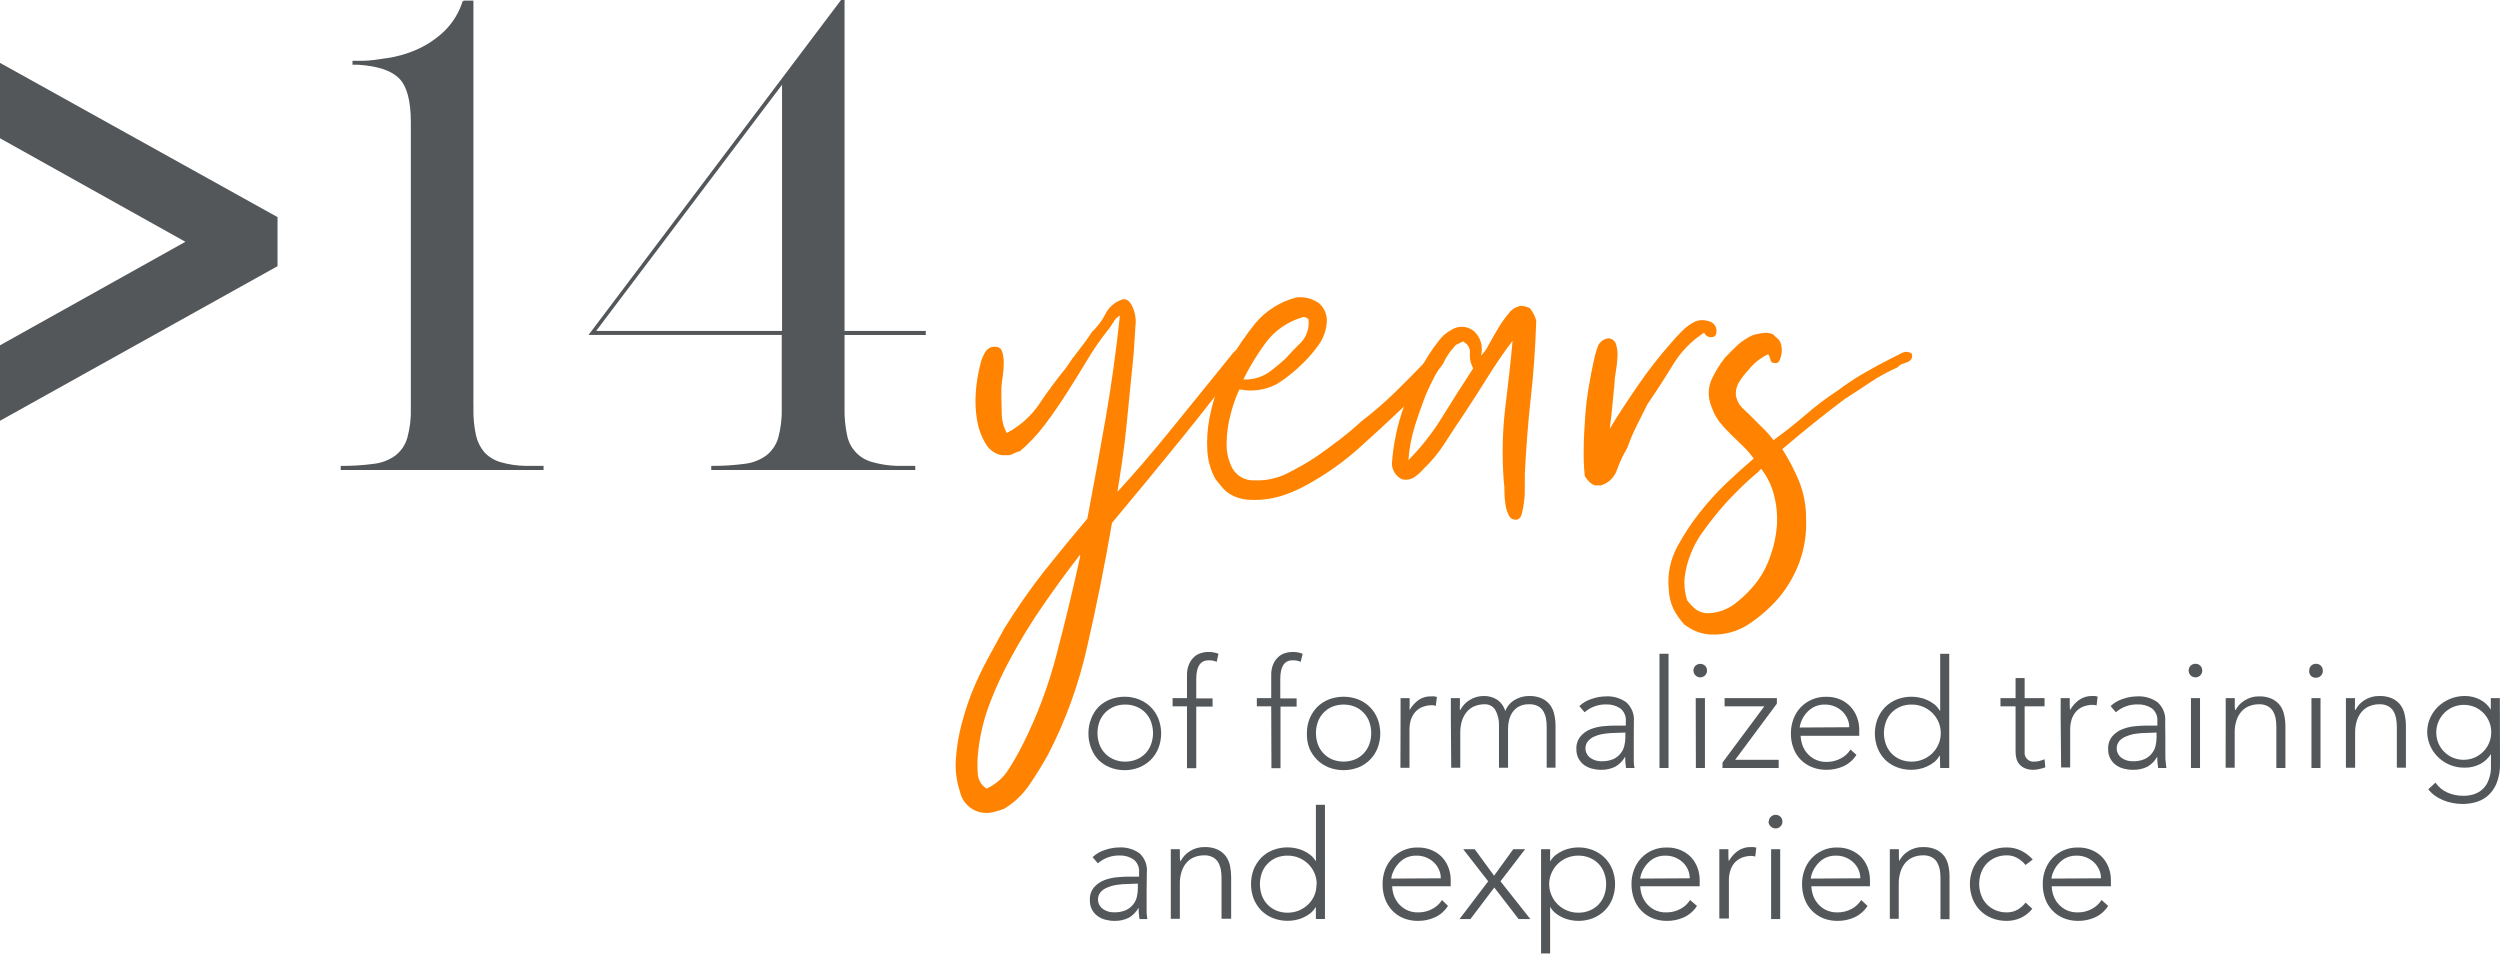
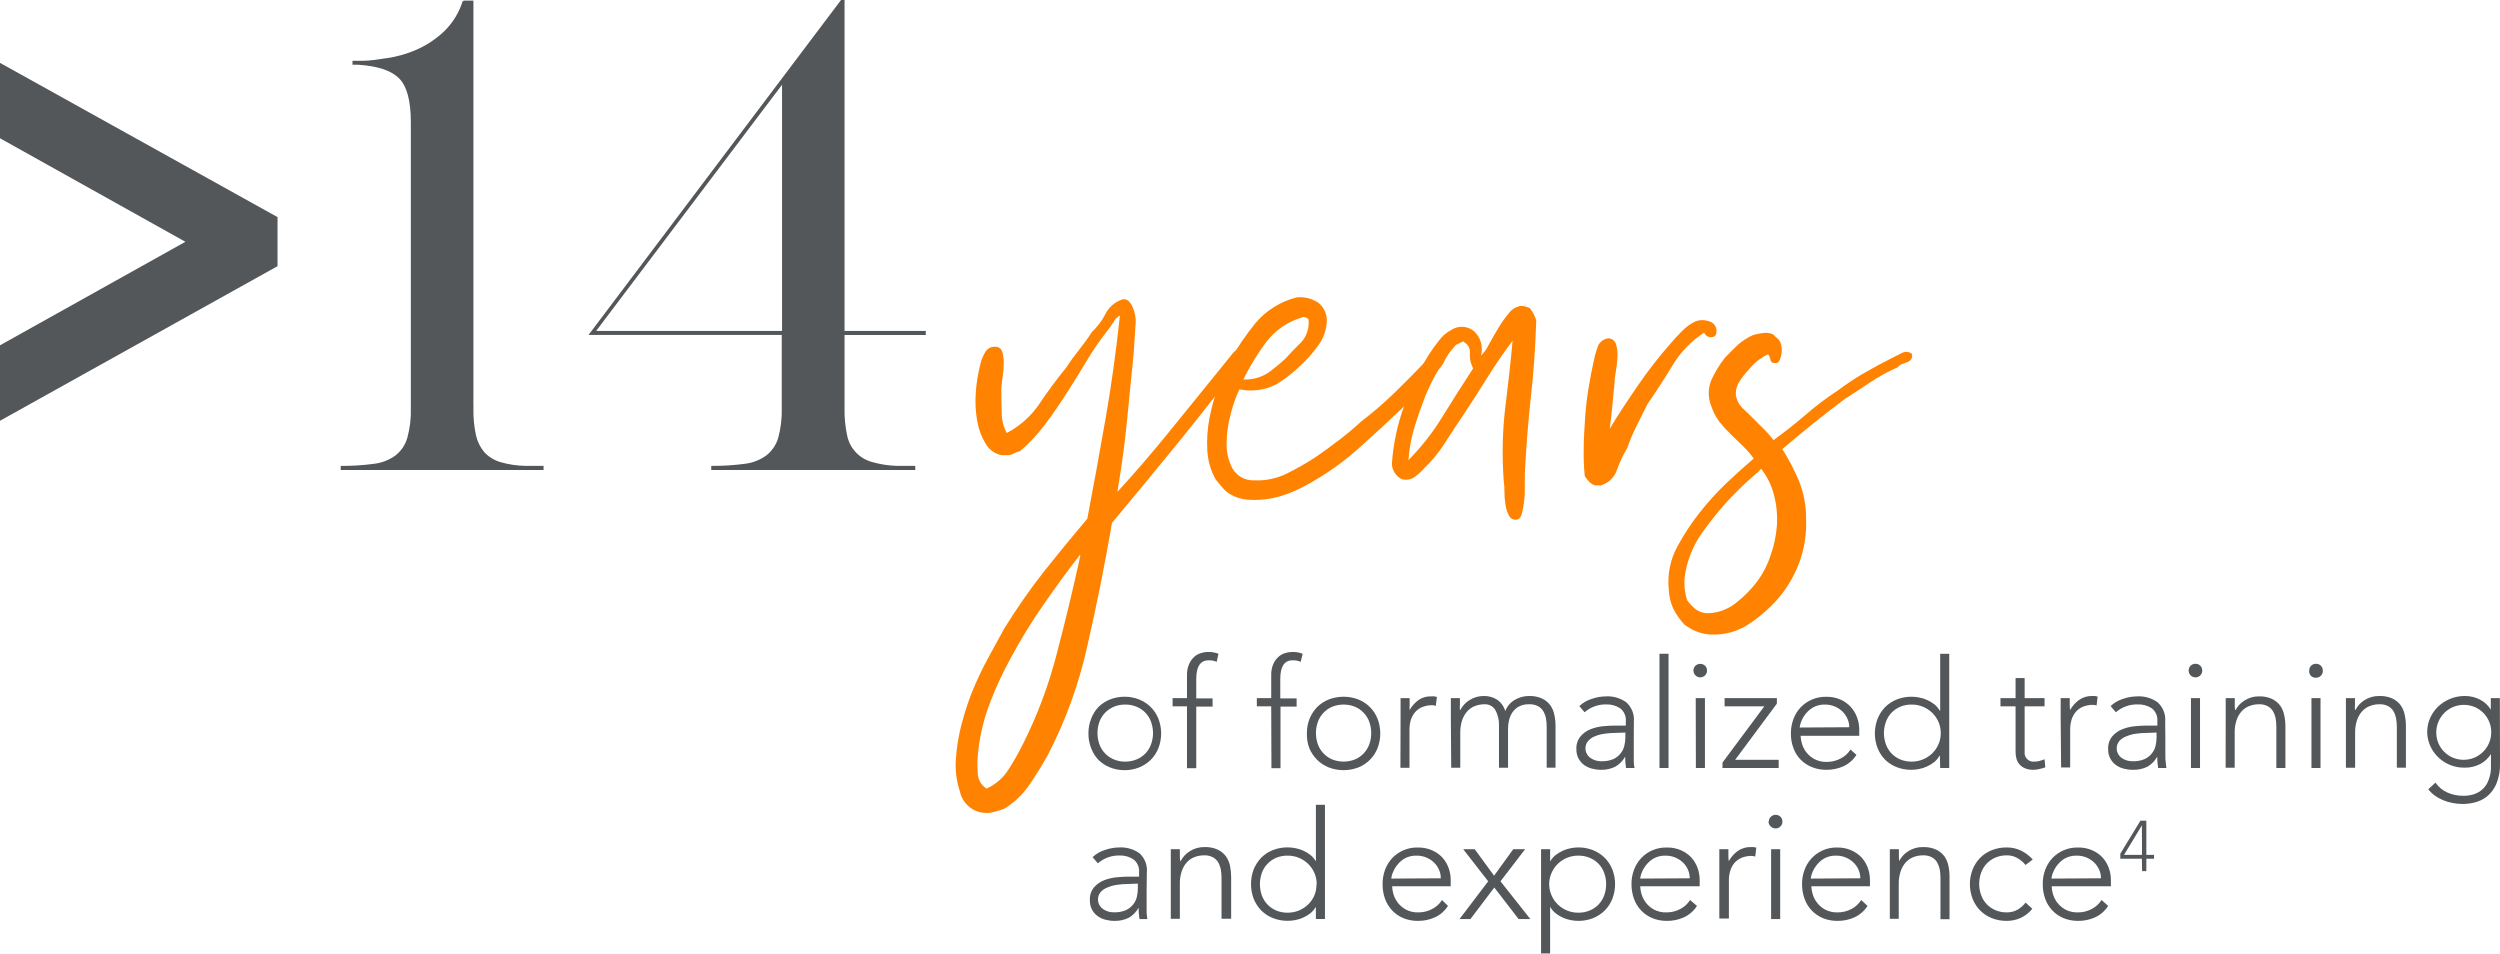
<svg xmlns="http://www.w3.org/2000/svg" viewBox="0 0 347.52 132.54">
  <defs>
    <style>.cls-1{fill:#53575a;}.cls-2{fill:#ff8300;}</style>
  </defs>
  <g id="Layer_2" data-name="Layer 2">
    <g id="Layer_1-2" data-name="Layer 1">
      <path class="cls-1" d="M151.3,101.91a5.42,5.42,0,0,1,.38-2,4.82,4.82,0,0,1,1-1.62,4.75,4.75,0,0,1,1.62-1.06,5.5,5.5,0,0,1,2.05-.38,5.42,5.42,0,0,1,2,.38,5,5,0,0,1,1.62,1.06,4.85,4.85,0,0,1,1.06,1.62,5.69,5.69,0,0,1,0,4.09,4.85,4.85,0,0,1-1.06,1.62,5,5,0,0,1-1.62,1.06,5.42,5.42,0,0,1-2,.38,5.5,5.5,0,0,1-2.05-.38,4.75,4.75,0,0,1-1.62-1.06,4.82,4.82,0,0,1-1-1.62A5.41,5.41,0,0,1,151.3,101.91Zm1.26,0a4.61,4.61,0,0,0,.26,1.54,3.61,3.61,0,0,0,2,2.11,3.89,3.89,0,0,0,1.59.31,3.94,3.94,0,0,0,1.6-.31,3.55,3.55,0,0,0,2-2.11,4.56,4.56,0,0,0,0-3.09,3.55,3.55,0,0,0-2-2.11,3.94,3.94,0,0,0-1.6-.31,3.89,3.89,0,0,0-1.59.31,3.61,3.61,0,0,0-2,2.11A4.63,4.63,0,0,0,152.56,101.91Z" />
      <path class="cls-1" d="M165,98.19h-2V97.05h2V93.88a3.71,3.71,0,0,1,.29-1.56,3,3,0,0,1,.7-1,2.38,2.38,0,0,1,.94-.53,3.12,3.12,0,0,1,1-.16,3.56,3.56,0,0,1,1.45.25L169.13,92a2.56,2.56,0,0,0-1.13-.21q-1.71,0-1.71,2.58v2.71h2.27v1.14h-2.27v8.57H165Z" />
      <path class="cls-1" d="M176.71,98.19h-2V97.05h2V93.88a3.72,3.72,0,0,1,.28-1.56,3,3,0,0,1,.71-1,2.42,2.42,0,0,1,.93-.53,3.18,3.18,0,0,1,1-.16,3.56,3.56,0,0,1,1.45.25L180.81,92a2.58,2.58,0,0,0-1.14-.21c-1.13,0-1.7.86-1.7,2.58v2.71h2.27v1.14H178v8.57h-1.26Z" />
      <path class="cls-1" d="M181.67,101.91a5.42,5.42,0,0,1,.37-2,5.15,5.15,0,0,1,1.05-1.62,4.75,4.75,0,0,1,1.62-1.06,5.75,5.75,0,0,1,4.11,0,4.8,4.8,0,0,1,1.61,1.06,4.7,4.7,0,0,1,1.06,1.62,5.69,5.69,0,0,1,0,4.09,4.7,4.7,0,0,1-1.06,1.62,4.8,4.8,0,0,1-1.61,1.06,5.75,5.75,0,0,1-4.11,0,4.75,4.75,0,0,1-1.62-1.06A5.15,5.15,0,0,1,182,104,5.4,5.4,0,0,1,181.67,101.91Zm1.26,0a4.37,4.37,0,0,0,.26,1.54,3.54,3.54,0,0,0,.77,1.26,3.62,3.62,0,0,0,1.21.85,4.28,4.28,0,0,0,3.2,0,3.62,3.62,0,0,0,1.21-.85,3.69,3.69,0,0,0,.77-1.26,4.72,4.72,0,0,0,0-3.09,3.69,3.69,0,0,0-.77-1.26,3.62,3.62,0,0,0-1.21-.85,4.28,4.28,0,0,0-3.2,0,3.62,3.62,0,0,0-1.21.85,3.54,3.54,0,0,0-.77,1.26A4.39,4.39,0,0,0,182.93,101.91Z" />
      <path class="cls-1" d="M194.69,99.78c0-.18,0-.4,0-.66s0-.52,0-.79,0-.51,0-.74,0-.41,0-.54h1.26c0,.37,0,.72,0,1a4.47,4.47,0,0,0,0,.65,4.42,4.42,0,0,1,1.24-1.4A3,3,0,0,1,199,96.8a2.22,2.22,0,0,1,.37,0l.37.08-.15,1.24a1.45,1.45,0,0,0-.48-.09,3.6,3.6,0,0,0-1.42.26,2.72,2.72,0,0,0-1,.73,3.12,3.12,0,0,0-.58,1.08,4.75,4.75,0,0,0-.18,1.33v5.3h-1.26Z" />
      <path class="cls-1" d="M201.68,99.78c0-.18,0-.4,0-.66s0-.52,0-.79,0-.51,0-.74,0-.41,0-.54h1.26c0,.37,0,.72,0,1a2.66,2.66,0,0,0,0,.65H203a3.34,3.34,0,0,1,1.26-1.37,3.63,3.63,0,0,1,2.06-.58,3.36,3.36,0,0,1,1.76.49,2.84,2.84,0,0,1,1.16,1.61,3.09,3.09,0,0,1,1.37-1.59,3.89,3.89,0,0,1,1.92-.51,4.09,4.09,0,0,1,1.85.36,3.08,3.08,0,0,1,1.13.93,3.5,3.5,0,0,1,.56,1.34,7.21,7.21,0,0,1,.16,1.55v5.78H215V101a6.12,6.12,0,0,0-.1-1.14,3.23,3.23,0,0,0-.37-1,1.92,1.92,0,0,0-.74-.7,2.44,2.44,0,0,0-1.23-.26,2.82,2.82,0,0,0-1.44.32,2.58,2.58,0,0,0-.9.83,3.61,3.61,0,0,0-.46,1.09,5.07,5.07,0,0,0-.13,1.12v5.46h-1.26v-5.84a4.17,4.17,0,0,0-.5-2.17,1.66,1.66,0,0,0-1.52-.81,3.58,3.58,0,0,0-1.31.24,2.73,2.73,0,0,0-1.07.73,3.5,3.5,0,0,0-.72,1.24,5.44,5.44,0,0,0-.26,1.76v4.85h-1.26Z" />
      <path class="cls-1" d="M227.11,102.68c0,.48,0,.9,0,1.28s0,.73,0,1.05,0,.63,0,.91.06.56.1.84h-1.18a9.67,9.67,0,0,1-.12-1.58h0a3.64,3.64,0,0,1-1.36,1.39,4.29,4.29,0,0,1-2,.44,4.74,4.74,0,0,1-1.24-.16,3.19,3.19,0,0,1-1.09-.5,2.76,2.76,0,0,1-.79-.9,2.68,2.68,0,0,1-.3-1.32,2.57,2.57,0,0,1,.57-1.76,3.45,3.45,0,0,1,1.39-1,6.45,6.45,0,0,1,1.77-.42q.93-.09,1.65-.09H226v-.59a2.06,2.06,0,0,0-.78-1.81,3.35,3.35,0,0,0-1.95-.54,4.43,4.43,0,0,0-3,1.09l-.73-.86a4.47,4.47,0,0,1,1.72-1,6.27,6.27,0,0,1,2-.35,4.43,4.43,0,0,1,2.81.83,3.21,3.21,0,0,1,1.05,2.68Zm-2.52-.8a10.94,10.94,0,0,0-1.54.11,5.33,5.33,0,0,0-1.35.36,2.33,2.33,0,0,0-.95.67,1.56,1.56,0,0,0-.36,1,1.62,1.62,0,0,0,.71,1.35,2.45,2.45,0,0,0,.71.34,2.63,2.63,0,0,0,.78.11,4,4,0,0,0,1.66-.29,2.78,2.78,0,0,0,1-.77,2.65,2.65,0,0,0,.54-1.07,4.93,4.93,0,0,0,.15-1.2v-.66Z" />
      <path class="cls-1" d="M230.68,90.88h1.26v15.88h-1.26Z" />
      <path class="cls-1" d="M235.4,93.21a.93.93,0,0,1,.28-.67,1,1,0,0,1,1.34,0,.92.92,0,0,1,.27.67.9.9,0,0,1-.27.67.94.94,0,0,1-1.34,0A.91.91,0,0,1,235.4,93.21Zm.32,3.84H237v9.71h-1.26Z" />
      <path class="cls-1" d="M239.44,106l5.81-7.81h-5.52V97.05H247v.76l-5.8,7.81h6.05v1.14h-7.81Z" />
      <path class="cls-1" d="M258.06,104.93a4.22,4.22,0,0,1-1.81,1.59,5.68,5.68,0,0,1-2.39.49,5.18,5.18,0,0,1-2-.38A4.48,4.48,0,0,1,249.3,104a5.69,5.69,0,0,1-.35-2.07,5.48,5.48,0,0,1,.36-2,4.76,4.76,0,0,1,1-1.61,4.9,4.9,0,0,1,1.54-1.07,4.78,4.78,0,0,1,2-.39,4.63,4.63,0,0,1,2,.39,4.26,4.26,0,0,1,2.3,2.49,4.77,4.77,0,0,1,.3,1.66v.88h-8.15a4.05,4.05,0,0,0,.16,1,3.6,3.6,0,0,0,.57,1.21,3.68,3.68,0,0,0,1.13,1,3.49,3.49,0,0,0,1.81.42,4,4,0,0,0,1.87-.46,3.34,3.34,0,0,0,1.39-1.26Zm-1-3.84a2.79,2.79,0,0,0-.27-1.22,3.2,3.2,0,0,0-.71-1,3.47,3.47,0,0,0-2.38-.93,3.19,3.19,0,0,0-1.71.42,3.82,3.82,0,0,0-1.09,1,4,4,0,0,0-.56,1.06,3,3,0,0,0-.17.71Z" />
      <path class="cls-1" d="M269.66,105.05h-.05a3.27,3.27,0,0,1-.73.88,4.59,4.59,0,0,1-1,.61,4.4,4.4,0,0,1-1.08.35,5.38,5.38,0,0,1-1.11.12,5.55,5.55,0,0,1-2.06-.38,4.75,4.75,0,0,1-1.62-1.06A5,5,0,0,1,261,104a5.69,5.69,0,0,1,0-4.09,5,5,0,0,1,1.05-1.62,4.75,4.75,0,0,1,1.62-1.06,5.55,5.55,0,0,1,2.06-.38,5.38,5.38,0,0,1,1.11.12,4.4,4.4,0,0,1,1.08.35,5,5,0,0,1,1,.61,3.38,3.38,0,0,1,.73.87h.05V90.88h1.26v15.88h-1.26Zm.12-3.14a3.83,3.83,0,0,0-.31-1.55,4.09,4.09,0,0,0-.86-1.26,4.19,4.19,0,0,0-1.29-.85,4,4,0,0,0-1.59-.31,3.94,3.94,0,0,0-1.6.31,3.77,3.77,0,0,0-1.22.85,3.66,3.66,0,0,0-.76,1.26,4.56,4.56,0,0,0,0,3.09,3.66,3.66,0,0,0,.76,1.26,3.77,3.77,0,0,0,1.22.85,3.94,3.94,0,0,0,1.6.31,4,4,0,0,0,1.59-.31,4.19,4.19,0,0,0,1.29-.85,4.09,4.09,0,0,0,.86-1.26A3.82,3.82,0,0,0,269.78,101.91Z" />
      <path class="cls-1" d="M284.21,98.19h-2.77v6.32a1.22,1.22,0,0,0,1.34,1.36,3,3,0,0,0,.72-.09,4.23,4.23,0,0,0,.71-.24l.1,1.13a5.9,5.9,0,0,1-.82.23,3.71,3.71,0,0,1-.82.11,3.07,3.07,0,0,1-1.15-.2,2,2,0,0,1-.78-.54,2.12,2.12,0,0,1-.43-.78,3.46,3.46,0,0,1-.13-1V98.19h-2.1V97.05h2.1V94.26h1.26v2.79h2.77Z" />
      <path class="cls-1" d="M286.45,99.78c0-.18,0-.4,0-.66l0-.79c0-.26,0-.51,0-.74s0-.41,0-.54h1.26q0,.56,0,1a4.47,4.47,0,0,0,.05.65,4.42,4.42,0,0,1,1.24-1.4,3,3,0,0,1,1.85-.55,2.22,2.22,0,0,1,.37,0l.37.08-.15,1.24a1.45,1.45,0,0,0-.48-.09,3.6,3.6,0,0,0-1.42.26,2.72,2.72,0,0,0-1,.73,3.12,3.12,0,0,0-.58,1.08,4.75,4.75,0,0,0-.19,1.33v5.3h-1.26Z" />
      <path class="cls-1" d="M301,102.68c0,.48,0,.9,0,1.28s0,.73,0,1.05,0,.63.05.91a8,8,0,0,0,.1.84H300a9.62,9.62,0,0,1-.13-1.58h0a3.55,3.55,0,0,1-1.35,1.39,4.29,4.29,0,0,1-2.05.44,4.74,4.74,0,0,1-1.24-.16,3.11,3.11,0,0,1-1.09-.5,2.65,2.65,0,0,1-.79-.9,2.68,2.68,0,0,1-.3-1.32,2.62,2.62,0,0,1,.56-1.76,3.56,3.56,0,0,1,1.4-1,6.38,6.38,0,0,1,1.76-.42q.94-.09,1.65-.09h1.47v-.59a2.08,2.08,0,0,0-.77-1.81,3.36,3.36,0,0,0-2-.54,4.43,4.43,0,0,0-3,1.09l-.73-.86a4.4,4.4,0,0,1,1.72-1,6.16,6.16,0,0,1,2-.35,4.44,4.44,0,0,1,2.82.83,3.21,3.21,0,0,1,1.05,2.68Zm-2.52-.8a11.09,11.09,0,0,0-1.55.11,5.37,5.37,0,0,0-1.34.36,2.44,2.44,0,0,0-1,.67,1.6,1.6,0,0,0-.35,1,1.52,1.52,0,0,0,.2.79,1.62,1.62,0,0,0,.51.56,2.4,2.4,0,0,0,.7.34,2.69,2.69,0,0,0,.79.11,4,4,0,0,0,1.66-.29,2.86,2.86,0,0,0,1-.77,2.65,2.65,0,0,0,.54-1.07,5.46,5.46,0,0,0,.14-1.2v-.66Z" />
      <path class="cls-1" d="M304.24,93.21a.92.92,0,0,1,.27-.67.94.94,0,0,1,.68-.27.92.92,0,0,1,.94.94.9.9,0,0,1-.27.67.89.89,0,0,1-.67.28.94.94,0,0,1-.95-1Zm.32,3.84h1.26v9.71h-1.26Z" />
      <path class="cls-1" d="M309.39,99.78c0-.18,0-.4,0-.66s0-.52,0-.79,0-.51,0-.74,0-.41,0-.54h1.26c0,.37,0,.72,0,1a4.47,4.47,0,0,0,.05.65h.07A3.34,3.34,0,0,1,312,97.38,3.63,3.63,0,0,1,314,96.8a4.07,4.07,0,0,1,1.84.36,3.08,3.08,0,0,1,1.13.93,3.5,3.5,0,0,1,.56,1.34,7.21,7.21,0,0,1,.16,1.55v5.78h-1.26V101a6.12,6.12,0,0,0-.1-1.14,3.23,3.23,0,0,0-.37-1,1.92,1.92,0,0,0-.74-.7,2.43,2.43,0,0,0-1.22-.26,3.64,3.64,0,0,0-1.32.24,2.8,2.8,0,0,0-1.07.73,3.48,3.48,0,0,0-.71,1.24,5.18,5.18,0,0,0-.26,1.76v4.85h-1.26Z" />
      <path class="cls-1" d="M321,93.21a.92.92,0,0,1,.94-.94.94.94,0,0,1,.68.27.92.92,0,0,1,.27.67.94.94,0,0,1-1,1,.89.89,0,0,1-.67-.28A.9.9,0,0,1,321,93.21Zm.31,3.84h1.26v9.71h-1.26Z" />
      <path class="cls-1" d="M326.1,99.78c0-.18,0-.4,0-.66l0-.79c0-.26,0-.51,0-.74s0-.41,0-.54h1.26q0,.56,0,1a2.66,2.66,0,0,0,0,.65h.06a3.48,3.48,0,0,1,1.26-1.37,3.65,3.65,0,0,1,2.06-.58,4.12,4.12,0,0,1,1.85.36,3,3,0,0,1,1.12.93,3.36,3.36,0,0,1,.57,1.34,7.21,7.21,0,0,1,.16,1.55v5.78h-1.26V101a6.12,6.12,0,0,0-.11-1.14,3.22,3.22,0,0,0-.36-1,1.92,1.92,0,0,0-.74-.7,2.44,2.44,0,0,0-1.23-.26,3.58,3.58,0,0,0-1.31.24,2.8,2.8,0,0,0-1.07.73,3.65,3.65,0,0,0-.72,1.24,5.44,5.44,0,0,0-.26,1.76v4.85H326.1Z" />
      <path class="cls-1" d="M347.52,106.13A6.86,6.86,0,0,1,347,109a4.65,4.65,0,0,1-1.31,1.73,4.49,4.49,0,0,1-1.69.82,7.37,7.37,0,0,1-1.64.21,7.64,7.64,0,0,1-1.44-.14,6.5,6.5,0,0,1-1.34-.4,6,6,0,0,1-1.14-.64,4.54,4.54,0,0,1-.89-.86l1-.93a4,4,0,0,0,1.68,1.39,5.4,5.4,0,0,0,2.15.44,4.52,4.52,0,0,0,1.62-.25,3.39,3.39,0,0,0,1.1-.66,3.35,3.35,0,0,0,.67-.9,4.93,4.93,0,0,0,.36-1,5.43,5.43,0,0,0,.13-.94c0-.29,0-.53,0-.71v-1.34h0a3.86,3.86,0,0,1-1.48,1.38,4.49,4.49,0,0,1-2.19.51,5.15,5.15,0,0,1-4.78-3.05,4.75,4.75,0,0,1,0-3.86,5,5,0,0,1,1.11-1.58,5.46,5.46,0,0,1,1.65-1.07,5.24,5.24,0,0,1,2-.4,4.49,4.49,0,0,1,2.19.51,3.78,3.78,0,0,1,1.48,1.38h0V97.05h1.26Zm-1.22-4.35a3.79,3.79,0,0,0-.3-1.5,3.82,3.82,0,0,0-2-2,3.9,3.9,0,0,0-3,0,3.85,3.85,0,0,0-1.22.82,4,4,0,0,0-.82,1.22,3.9,3.9,0,0,0,0,3,3.82,3.82,0,0,0,2,2,3.9,3.9,0,0,0,3,0,4,4,0,0,0,1.22-.82,3.85,3.85,0,0,0,.82-1.22A3.79,3.79,0,0,0,346.3,101.78Z" />
      <path class="cls-1" d="M159.39,123.68c0,.48,0,.9,0,1.28s0,.73,0,1.05,0,.63,0,.91a8,8,0,0,0,.1.84H158.4a9.62,9.62,0,0,1-.13-1.58h0a3.55,3.55,0,0,1-1.35,1.39,4.29,4.29,0,0,1-2,.44,4.74,4.74,0,0,1-1.24-.16,3.11,3.11,0,0,1-1.09-.5,2.65,2.65,0,0,1-.79-.9,2.68,2.68,0,0,1-.3-1.32,2.57,2.57,0,0,1,.56-1.76,3.56,3.56,0,0,1,1.4-1,6.38,6.38,0,0,1,1.76-.42q.94-.09,1.65-.09h1.47v-.59a2.06,2.06,0,0,0-.78-1.81,3.3,3.3,0,0,0-1.95-.54,4.43,4.43,0,0,0-3,1.09l-.73-.86a4.4,4.4,0,0,1,1.72-1,6.16,6.16,0,0,1,2-.35,4.44,4.44,0,0,1,2.82.83,3.21,3.21,0,0,1,1,2.68Zm-2.52-.8a11.09,11.09,0,0,0-1.55.11,5.37,5.37,0,0,0-1.34.36,2.44,2.44,0,0,0-1,.67,1.6,1.6,0,0,0-.35,1,1.52,1.52,0,0,0,.2.79,1.62,1.62,0,0,0,.51.56,2.4,2.4,0,0,0,.7.34,2.65,2.65,0,0,0,.79.11,4,4,0,0,0,1.66-.29,2.86,2.86,0,0,0,1-.77,2.65,2.65,0,0,0,.54-1.07,5.46,5.46,0,0,0,.14-1.2v-.66Z" />
      <path class="cls-1" d="M162.75,120.78c0-.18,0-.4,0-.66s0-.52,0-.79,0-.51,0-.74,0-.41,0-.54h1.26q0,.56,0,1a3.05,3.05,0,0,0,.06.65h.06a3.34,3.34,0,0,1,1.26-1.37,3.63,3.63,0,0,1,2.06-.58,4.07,4.07,0,0,1,1.84.36,3.08,3.08,0,0,1,1.13.93,3.67,3.67,0,0,1,.57,1.34,7.91,7.91,0,0,1,.15,1.55v5.78H169.8V122a6.12,6.12,0,0,0-.1-1.14,3.23,3.23,0,0,0-.37-1,1.92,1.92,0,0,0-.74-.7,2.43,2.43,0,0,0-1.22-.26,3.64,3.64,0,0,0-1.32.24,2.8,2.8,0,0,0-1.07.73,3.48,3.48,0,0,0-.71,1.24,5.18,5.18,0,0,0-.26,1.76v4.85h-1.26Z" />
      <path class="cls-1" d="M182.91,126.05h0a3.27,3.27,0,0,1-.73.88,4.59,4.59,0,0,1-1,.61,4.4,4.4,0,0,1-1.08.35A5.38,5.38,0,0,1,179,128a5.55,5.55,0,0,1-2.06-.38,4.75,4.75,0,0,1-1.62-1.06,5.15,5.15,0,0,1-1.05-1.62,5.84,5.84,0,0,1,0-4.09,5.15,5.15,0,0,1,1.05-1.62,4.75,4.75,0,0,1,1.62-1.06,5.55,5.55,0,0,1,2.06-.38,5.38,5.38,0,0,1,1.11.12,4.4,4.4,0,0,1,1.08.35,5,5,0,0,1,1,.61,3.38,3.38,0,0,1,.73.87h0v-7.87h1.26v15.88h-1.26Zm.12-3.14a3.83,3.83,0,0,0-.31-1.55,4.09,4.09,0,0,0-.86-1.26,4.15,4.15,0,0,0-1.28-.85,4.07,4.07,0,0,0-1.6-.31,3.94,3.94,0,0,0-1.6.31,3.62,3.62,0,0,0-1.21.85,3.54,3.54,0,0,0-.77,1.26,4.72,4.72,0,0,0,0,3.09,3.54,3.54,0,0,0,.77,1.26,3.62,3.62,0,0,0,1.21.85,3.94,3.94,0,0,0,1.6.31,4.07,4.07,0,0,0,1.6-.31,4.15,4.15,0,0,0,1.28-.85,4.09,4.09,0,0,0,.86-1.26A3.82,3.82,0,0,0,183,122.91Z" />
      <path class="cls-1" d="M201.28,125.93a4.25,4.25,0,0,1-1.82,1.59,5.63,5.63,0,0,1-2.38.49,5.27,5.27,0,0,1-2-.38,4.55,4.55,0,0,1-1.55-1.06,4.7,4.7,0,0,1-1-1.62,5.91,5.91,0,0,1-.34-2.07,5.7,5.7,0,0,1,.35-2,4.94,4.94,0,0,1,1-1.61,4.85,4.85,0,0,1,1.53-1.07,4.8,4.8,0,0,1,2-.39,4.66,4.66,0,0,1,2,.39,4.3,4.3,0,0,1,1.43,1,4.5,4.5,0,0,1,.87,1.46,4.76,4.76,0,0,1,.29,1.66v.88h-8.14a4.47,4.47,0,0,0,.15,1,3.83,3.83,0,0,0,.58,1.21,3.68,3.68,0,0,0,1.13,1,3.46,3.46,0,0,0,1.81.42,4,4,0,0,0,1.87-.46,3.47,3.47,0,0,0,1.39-1.26Zm-1-3.84a2.79,2.79,0,0,0-.26-1.22,3.2,3.2,0,0,0-.71-1,3.37,3.37,0,0,0-1.07-.68,3.44,3.44,0,0,0-1.32-.25,3.23,3.23,0,0,0-1.71.42,3.91,3.91,0,0,0-1.08,1,4.43,4.43,0,0,0-.57,1.06,2.83,2.83,0,0,0-.16.71Z" />
      <path class="cls-1" d="M206.87,122.51l-3.47-4.46H205l2.69,3.68,2.66-3.68H212l-3.42,4.46,4.15,5.25h-1.63l-3.38-4.39-3.32,4.39h-1.52Z" />
      <path class="cls-1" d="M214.22,118.05h1.26v1.7h0a3.38,3.38,0,0,1,.73-.87,5.37,5.37,0,0,1,1-.61,4.4,4.4,0,0,1,1.08-.35,5.53,5.53,0,0,1,3.16.26,5,5,0,0,1,1.62,1.06,4.85,4.85,0,0,1,1.06,1.62,5.69,5.69,0,0,1,0,4.09,4.85,4.85,0,0,1-1.06,1.62,5,5,0,0,1-1.62,1.06,5.53,5.53,0,0,1-3.16.26,4.4,4.4,0,0,1-1.08-.35,4.86,4.86,0,0,1-1-.61,3.27,3.27,0,0,1-.73-.88h0v6.49h-1.26Zm1.13,4.86a3.83,3.83,0,0,0,.32,1.54,3.92,3.92,0,0,0,.86,1.26,4,4,0,0,0,1.28.85,4,4,0,0,0,1.59.31,3.94,3.94,0,0,0,1.6-.31,3.55,3.55,0,0,0,2-2.11,4.56,4.56,0,0,0,0-3.09,3.55,3.55,0,0,0-2-2.11,3.94,3.94,0,0,0-1.6-.31,4,4,0,0,0-1.59.31,4,4,0,0,0-1.28.85,3.92,3.92,0,0,0-.86,1.26A3.84,3.84,0,0,0,215.35,122.91Z" />
      <path class="cls-1" d="M235.89,125.93a4.25,4.25,0,0,1-1.82,1.59,5.63,5.63,0,0,1-2.38.49,5.23,5.23,0,0,1-2-.38,4.56,4.56,0,0,1-2.55-2.68,5.91,5.91,0,0,1-.35-2.07,5.48,5.48,0,0,1,.36-2,4.94,4.94,0,0,1,1-1.61,4.74,4.74,0,0,1,1.53-1.07,4.8,4.8,0,0,1,2-.39,4.66,4.66,0,0,1,2,.39,4.3,4.3,0,0,1,1.43,1,4.5,4.5,0,0,1,.87,1.46,5,5,0,0,1,.29,1.66v.88H228a4.57,4.57,0,0,0,.16,1,3.83,3.83,0,0,0,.58,1.21,3.64,3.64,0,0,0,1.12,1,3.53,3.53,0,0,0,1.82.42,4,4,0,0,0,1.87-.46,3.38,3.38,0,0,0,1.38-1.26Zm-1-3.84a2.93,2.93,0,0,0-.26-1.22,3.2,3.2,0,0,0-.71-1,3.47,3.47,0,0,0-2.39-.93,3.23,3.23,0,0,0-1.71.42,3.91,3.91,0,0,0-1.08,1,3.82,3.82,0,0,0-.57,1.06,3,3,0,0,0-.17.71Z" />
      <path class="cls-1" d="M239,120.78c0-.18,0-.4,0-.66s0-.52,0-.79,0-.51,0-.74,0-.41,0-.54h1.26q0,.56,0,1a3.05,3.05,0,0,0,.06.65,4.28,4.28,0,0,1,1.23-1.4,3,3,0,0,1,1.85-.55,2.22,2.22,0,0,1,.37,0l.37.08-.15,1.24a1.45,1.45,0,0,0-.48-.09,3.6,3.6,0,0,0-1.42.26,2.72,2.72,0,0,0-1,.73,3,3,0,0,0-.57,1.08,4.41,4.41,0,0,0-.19,1.33v5.3H239Z" />
      <path class="cls-1" d="M245.88,114.21a.89.89,0,0,1,.28-.67.9.9,0,0,1,.67-.27.92.92,0,0,1,.94.94.9.9,0,0,1-.27.67.89.89,0,0,1-.67.28,1,1,0,0,1-1-1Zm.32,3.84h1.26v9.71H246.2Z" />
      <path class="cls-1" d="M259.6,125.93a4.25,4.25,0,0,1-1.82,1.59,5.66,5.66,0,0,1-2.38.49,5.19,5.19,0,0,1-2-.38,4.56,4.56,0,0,1-2.55-2.68,5.91,5.91,0,0,1-.35-2.07,5.48,5.48,0,0,1,.36-2,4.71,4.71,0,0,1,4.49-3.07,4.68,4.68,0,0,1,2,.39,4.41,4.41,0,0,1,1.43,1,4.5,4.5,0,0,1,.87,1.46,5,5,0,0,1,.29,1.66v.88h-8.15a4.05,4.05,0,0,0,.16,1,3.62,3.62,0,0,0,1.7,2.21,3.53,3.53,0,0,0,1.82.42,4.07,4.07,0,0,0,1.87-.46,3.38,3.38,0,0,0,1.38-1.26Zm-1-3.84a2.93,2.93,0,0,0-.26-1.22,3.23,3.23,0,0,0-.72-1,3.26,3.26,0,0,0-1.07-.68,3.39,3.39,0,0,0-1.31-.25,3.19,3.19,0,0,0-1.71.42,3.64,3.64,0,0,0-1.08,1,3.82,3.82,0,0,0-.57,1.06,3,3,0,0,0-.17.71Z" />
      <path class="cls-1" d="M262.7,120.78c0-.18,0-.4,0-.66l0-.79c0-.26,0-.51,0-.74s0-.41,0-.54h1.26q0,.56,0,1a4.47,4.47,0,0,0,.05.65H264a3.34,3.34,0,0,1,1.26-1.37,3.6,3.6,0,0,1,2.05-.58,4.09,4.09,0,0,1,1.85.36,3.08,3.08,0,0,1,1.13.93,3.5,3.5,0,0,1,.56,1.34A7.21,7.21,0,0,1,271,122v5.78h-1.26V122a6.12,6.12,0,0,0-.1-1.14,3.5,3.5,0,0,0-.37-1,1.92,1.92,0,0,0-.74-.7,2.44,2.44,0,0,0-1.23-.26,3.58,3.58,0,0,0-1.31.24,2.8,2.8,0,0,0-1.07.73,3.48,3.48,0,0,0-.71,1.24,5.17,5.17,0,0,0-.27,1.76v4.85H262.7Z" />
      <path class="cls-1" d="M282.51,126.33a4.61,4.61,0,0,1-1.62,1.27,4.7,4.7,0,0,1-1.95.41,5.55,5.55,0,0,1-2.06-.38,4.75,4.75,0,0,1-1.62-1.06,5,5,0,0,1-1.05-1.62,5.69,5.69,0,0,1,0-4.09,5,5,0,0,1,1.05-1.62,4.75,4.75,0,0,1,1.62-1.06,5.55,5.55,0,0,1,2.06-.38,4.56,4.56,0,0,1,2,.44,5.39,5.39,0,0,1,1.63,1.24l-1,.76a4.16,4.16,0,0,0-1.2-1,2.93,2.93,0,0,0-1.4-.34,3.94,3.94,0,0,0-1.6.31,3.77,3.77,0,0,0-1.22.85,3.66,3.66,0,0,0-.76,1.26,4.56,4.56,0,0,0,0,3.09,3.66,3.66,0,0,0,.76,1.26,3.77,3.77,0,0,0,1.22.85,3.94,3.94,0,0,0,1.6.31,3,3,0,0,0,1.46-.36,3.81,3.81,0,0,0,1.14-1Z" />
      <path class="cls-1" d="M293.05,125.93a4.25,4.25,0,0,1-1.82,1.59,5.63,5.63,0,0,1-2.38.49,5.27,5.27,0,0,1-2-.38,4.55,4.55,0,0,1-1.55-1.06,4.7,4.7,0,0,1-1-1.62,5.91,5.91,0,0,1-.34-2.07,5.48,5.48,0,0,1,.35-2,4.94,4.94,0,0,1,1-1.61,4.85,4.85,0,0,1,1.53-1.07,4.8,4.8,0,0,1,2-.39,4.66,4.66,0,0,1,2,.39,4.3,4.3,0,0,1,1.43,1,4.5,4.5,0,0,1,.87,1.46,4.76,4.76,0,0,1,.29,1.66v.88H285.2a4.47,4.47,0,0,0,.15,1,3.83,3.83,0,0,0,.58,1.21,3.64,3.64,0,0,0,1.12,1,3.53,3.53,0,0,0,1.82.42,4,4,0,0,0,1.87-.46,3.47,3.47,0,0,0,1.39-1.26Zm-1-3.84a2.79,2.79,0,0,0-.26-1.22,3.2,3.2,0,0,0-.71-1,3.37,3.37,0,0,0-1.07-.68,3.44,3.44,0,0,0-1.32-.25,3.23,3.23,0,0,0-1.71.42,3.91,3.91,0,0,0-1.08,1,4.43,4.43,0,0,0-.57,1.06,2.83,2.83,0,0,0-.16.71Z" />
+       <path class="cls-1" d="M297.74,119.37h-3v-.7l2.8-4.59h.82v4.75h1.07v.54h-1.07v1.72h-.59Zm0-4.64h0l-2.48,4.1h2.5Z" />
      <path class="cls-1" d="M52,64.47a6.29,6.29,0,0,0,3-1.18,4.77,4.77,0,0,0,1.62-2.43,14,14,0,0,0,.49-4.15V17q0-4.47-1.62-6.09C54.4,9.8,52.51,9.18,49.8,9H49V8.45h1.46c.87,0,2-.17,3.33-.37a15.76,15.76,0,0,0,4.1-1.17A13.34,13.34,0,0,0,61.7,4.39,10,10,0,0,0,64.34.08l.09.16V.08h1.38V55.33a5.53,5.53,0,0,0,0,.69c0,.25,0,.5,0,.77a16,16,0,0,0,.36,3.74,5.47,5.47,0,0,0,1.18,2.36,5,5,0,0,0,2.19,1.34,13.45,13.45,0,0,0,3.5.53h2.52v.57H47.36v-.57A31.34,31.34,0,0,0,52,64.47Z" />
      <path class="cls-1" d="M98.87,64.76a32.47,32.47,0,0,0,4.68-.29,6.33,6.33,0,0,0,3-1.18,4.85,4.85,0,0,0,1.63-2.43,14.38,14.38,0,0,0,.49-4.15V46.56H81.81L116.91,0h.49V46h11.29v.57H117.4V56.79a16,16,0,0,0,.36,3.74,4.78,4.78,0,0,0,3.5,3.7,13.61,13.61,0,0,0,3.45.53h2.52v.57H98.87ZM108.71,46V11.78L82.87,46Z" />
      <path class="cls-1" d="M38.58,30.18V37L0,58.49V48L25.77,33.61,0,19.22V8.74Z" />
      <path class="cls-2" d="M155.33,68.37q3.55-3.86,7-8.11t6.89-8.49L171.45,49a4,4,0,0,0,1.17-1.41,1.32,1.32,0,0,1,1.74-.56.78.78,0,0,1-.1,1.08,2.75,2.75,0,0,0-.65.8q-4.61,6.18-9.33,12t-9.7,11.77q-1.5,8.71-3.43,17.11a62.11,62.11,0,0,1-5.48,15.14q-1.21,2.16-2.58,4.17a11.3,11.3,0,0,1-3.51,3.33,13.24,13.24,0,0,1-1.55.47,3.76,3.76,0,0,1-4.59-2.86,11.5,11.5,0,0,1-.57-4.46,25.22,25.22,0,0,1,.8-4.92,38.75,38.75,0,0,1,1.41-4.36,45.78,45.78,0,0,1,2.25-4.78q1.21-2.25,2.25-4.12a88.72,88.72,0,0,1,5.57-8q3-3.75,6-7.31,1.32-6.95,2.53-13.88c.81-4.62,1.47-9.41,2-14.34a2,2,0,0,0-.89.89,9.66,9.66,0,0,1-.89,1.26A37.76,37.76,0,0,0,151,50.27q-1.36,2.25-2.77,4.46c-.94,1.46-1.92,2.89-2.95,4.26a23.15,23.15,0,0,1-3.52,3.75A2.18,2.18,0,0,0,141,63a2,2,0,0,1-.75.28h-1A3.32,3.32,0,0,1,137,61.66a9,9,0,0,1-1.17-3.18,16.06,16.06,0,0,1-.19-3.9,21.41,21.41,0,0,1,.61-3.84,5.65,5.65,0,0,1,.7-1.78,1.45,1.45,0,0,1,1.46-.75.89.89,0,0,1,.89.66,4.71,4.71,0,0,1,.23,1.54,12.44,12.44,0,0,1-.14,1.88A12.89,12.89,0,0,0,139.2,54c0,1.13,0,2.25.05,3.38a5.8,5.8,0,0,0,.7,2.81,12.43,12.43,0,0,0,4.55-4.08c1.15-1.72,2.39-3.39,3.7-5A29.21,29.21,0,0,1,150,48.63a28.43,28.43,0,0,0,1.78-2.48,9.45,9.45,0,0,0,1.88-2.49,4,4,0,0,1,2.25-2c.56-.19,1,.06,1.4.75a5,5,0,0,1,.52,3c-.09,1.35-.17,2.55-.23,3.61-.32,3.25-.66,6.61-1,10.08S155.76,65.68,155.33,68.37ZM140.42,91.62a49.57,49.57,0,0,0-2.81,6.09,27,27,0,0,0-1.69,7.31,17.8,17.8,0,0,0,0,2.53,2.59,2.59,0,0,0,1.22,2.07,7,7,0,0,0,3-2.58,36.59,36.59,0,0,0,2.06-3.61,62.54,62.54,0,0,0,4.69-12.52q1.79-6.8,3.28-13.64a.08.08,0,0,0-.09-.09q-2.54,3.28-5,6.84A75.72,75.72,0,0,0,140.42,91.62Z" />
      <path class="cls-2" d="M172.29,54.12a18.39,18.39,0,0,0-1.21,3.42,15.72,15.72,0,0,0-.57,4.12,7,7,0,0,0,.85,3.52,3.31,3.31,0,0,0,3,1.59,9.3,9.3,0,0,0,4.64-1,43.31,43.31,0,0,0,3.79-2.16c1.25-.87,2.43-1.73,3.52-2.57s2.08-1.68,2.95-2.49a50.74,50.74,0,0,0,4.64-4q2.21-2.16,4.36-4.41a2.18,2.18,0,0,0,.61-.75,9.84,9.84,0,0,1,.71-1,4.54,4.54,0,0,1,.79-.79.72.72,0,0,1,.89,0c.44.19.53.56.28,1.12a6.37,6.37,0,0,1-.65,1.22,3.55,3.55,0,0,1-.56,1,12.68,12.68,0,0,0-.75,1A70.71,70.71,0,0,1,194.65,57c-1.72,1.63-3.48,3.25-5.29,4.88a38.82,38.82,0,0,1-7.88,5.62,19.8,19.8,0,0,1-2.34,1.08,13.36,13.36,0,0,1-2.72.75,12.4,12.4,0,0,1-2.86.14,5.67,5.67,0,0,1-2.67-.84,4.44,4.44,0,0,1-1-.89c-.28-.35-.57-.71-.89-1.08a9.05,9.05,0,0,1-1.17-4,18.14,18.14,0,0,1,.28-4.45,28.87,28.87,0,0,1,2.67-7.78,40,40,0,0,1,3.75-5.53,11,11,0,0,1,5.72-3.56,4.49,4.49,0,0,1,3.14.84,3.23,3.23,0,0,1,1,3A6.06,6.06,0,0,1,183.26,48a17.86,17.86,0,0,1-2,2.35,21,21,0,0,1-3.7,3A7.75,7.75,0,0,1,172.29,54.12Zm8.72-10a9.75,9.75,0,0,0-5,3.43,34,34,0,0,0-3.18,5.2,5.84,5.84,0,0,0,3.47-.94,25.12,25.12,0,0,0,2.43-2q1-1.12,2.16-2.25a4,4,0,0,0,1-3.18A1,1,0,0,0,181,44.08Z" />
      <path class="cls-2" d="M210.26,47.37c-1.19,1.56-2.34,3.25-3.47,5.06s-2.25,3.56-3.37,5.25c-.81,1.19-1.66,2.47-2.53,3.84a19.29,19.29,0,0,1-3,3.66,6.47,6.47,0,0,1-1.32,1.17,2.05,2.05,0,0,1-1.78.23,2.54,2.54,0,0,1-1.31-2.06,29.34,29.34,0,0,1,1.73-8.15,37.65,37.65,0,0,1,3.33-6.94A24.33,24.33,0,0,1,200,47.37a5.1,5.1,0,0,1,1.73-1.5,2.67,2.67,0,0,1,3.14.14,3.38,3.38,0,0,1,1,3.42,5.07,5.07,0,0,0,1.07-1.5c.41-.75.85-1.52,1.32-2.3a14.71,14.71,0,0,1,1.5-2.11,2.59,2.59,0,0,1,1.64-1,2.08,2.08,0,0,1,.65.09l.57.19a4.39,4.39,0,0,1,.93,1.78q-.18,5.63-.75,10.64c-.37,3.35-.65,6.89-.84,10.64v1.69c0,.69,0,1.38-.09,2.06a10.74,10.74,0,0,1-.33,1.83c-.16.53-.42.8-.8.8a1,1,0,0,1-1-.61,4.57,4.57,0,0,1-.47-1.5,10.94,10.94,0,0,1-.14-1.83,9.81,9.81,0,0,0-.1-1.5,53.07,53.07,0,0,1,.19-9.94C209.61,53.59,210,50.43,210.26,47.37Zm-6.75.18a.08.08,0,0,0-.09-.09,2.73,2.73,0,0,0-.52.23,2.17,2.17,0,0,1-.51.24A19.68,19.68,0,0,0,200,51.26a38.09,38.09,0,0,0-1.87,3.79c-.5,1.32-1,2.71-1.46,4.18a21.1,21.1,0,0,0-.89,4.73,32.88,32.88,0,0,0,4.74-6.05c1.4-2.28,2.83-4.51,4.26-6.7a3.8,3.8,0,0,1-.46-2A1.61,1.61,0,0,0,203.51,47.55Z" />
      <path class="cls-2" d="M236.89,46.24a13.87,13.87,0,0,0-4.36,4.5c-1.1,1.81-2.27,3.63-3.52,5.44l-1.5,3a26.26,26.26,0,0,0-1.31,3.09,16.67,16.67,0,0,0-1.41,3,3.35,3.35,0,0,1-2.25,2.2h-.84a2.29,2.29,0,0,1-.8-.51,4.31,4.31,0,0,1-.61-.8,31.45,31.45,0,0,1-.14-3.84c0-1.38.1-2.77.19-4.18s.25-2.78.47-4.12.45-2.58.7-3.7a14.45,14.45,0,0,1,.56-2.07,1.82,1.82,0,0,1,1.5-1.22,1.16,1.16,0,0,1,1.08.85,4.94,4.94,0,0,1,.19,1.73,17.46,17.46,0,0,1-.23,2.07,10,10,0,0,0-.19,1.73c-.13,1.25-.24,2.38-.33,3.37s-.2,1.94-.33,2.82c1.06-1.75,2.35-3.72,3.85-5.91a58.83,58.83,0,0,1,4.59-5.91A23,23,0,0,1,233.84,46a6.32,6.32,0,0,1,1.92-1.36,2.73,2.73,0,0,1,1.74,0,1.42,1.42,0,0,1,1.07,1c.13.75-.06,1.16-.56,1.22A1,1,0,0,1,236.89,46.24Z" />
      <path class="cls-2" d="M245.79,49.24A7.72,7.72,0,0,0,243,51.49a9.12,9.12,0,0,0-1.17,1.5,3,3,0,0,0-.52,2,3.33,3.33,0,0,0,1,1.83c.57.53,1.07,1,1.5,1.45l1.46,1.45a13,13,0,0,1,1.26,1.46q2.34-1.69,4.46-3.52a41.44,41.44,0,0,1,4.54-3.42,34.68,34.68,0,0,1,3.52-2.34q1.92-1.12,4-2.16l1.31-.66a1.27,1.27,0,0,1,1.41.1,1,1,0,0,1-.09.75,1.19,1.19,0,0,1-.57.42l-.75.28a1.1,1.1,0,0,0-.56.42A26.38,26.38,0,0,0,260,53.13c-1.16.78-2.33,1.55-3.52,2.3q-4.5,3.38-8.72,7a28.73,28.73,0,0,1,2.3,4.41,13.78,13.78,0,0,1,1,5.34,15.51,15.51,0,0,1-.94,6,16.8,16.8,0,0,1-2.81,4.87,20.69,20.69,0,0,1-4,3.57,8.89,8.89,0,0,1-5.44,1.59,6.41,6.41,0,0,1-2.15-.47,7.81,7.81,0,0,1-1.6-.94,9.71,9.71,0,0,1-1.5-2.15,7,7,0,0,1-.65-2.72,10.29,10.29,0,0,1,1.22-6,32.31,32.31,0,0,1,3.09-4.69,39.72,39.72,0,0,1,3.7-4.08q1.92-1.81,3.8-3.42a11.71,11.71,0,0,0-1.5-1.73c-.56-.53-1.13-1.08-1.69-1.64A17.06,17.06,0,0,1,239,58.62a7.3,7.3,0,0,1-1.08-2.07,4.83,4.83,0,0,1,0-3.79,15.5,15.5,0,0,1,1.83-3q.94-1,1.83-1.83a8.6,8.6,0,0,1,2.11-1.36,9.51,9.51,0,0,1,1.41-.28,2.65,2.65,0,0,1,1.4.19,2,2,0,0,0,.52.51,1.49,1.49,0,0,1,.51.71,3,3,0,0,1,.05,1.78c-.16.69-.39,1-.7,1s-.69-.06-.75-.38A2.14,2.14,0,0,0,245.79,49.24Zm-1.22,16.22c-1.06.88-2.12,1.84-3.18,2.91a40.23,40.23,0,0,0-3.1,3.46c-.56.69-1.14,1.46-1.73,2.3a13.42,13.42,0,0,0-1.5,2.77,13.24,13.24,0,0,0-.85,3.14,7.83,7.83,0,0,0,.33,3.42,7,7,0,0,0,1.22,1.27,2.83,2.83,0,0,0,1.78.51,6.55,6.55,0,0,0,3.8-1.45,16.19,16.19,0,0,0,2.95-3,12.69,12.69,0,0,0,1.83-3.56A15.93,15.93,0,0,0,247,73.1a13.31,13.31,0,0,0-.37-4.17,9.77,9.77,0,0,0-1.74-3.66.08.08,0,0,0-.09-.09C244.63,65.3,244.57,65.4,244.57,65.46ZM234.64,88.8c0,.07.06,0,.18-.09Q234.82,88.8,234.64,88.8Z" />
    </g>
  </g>
</svg>
